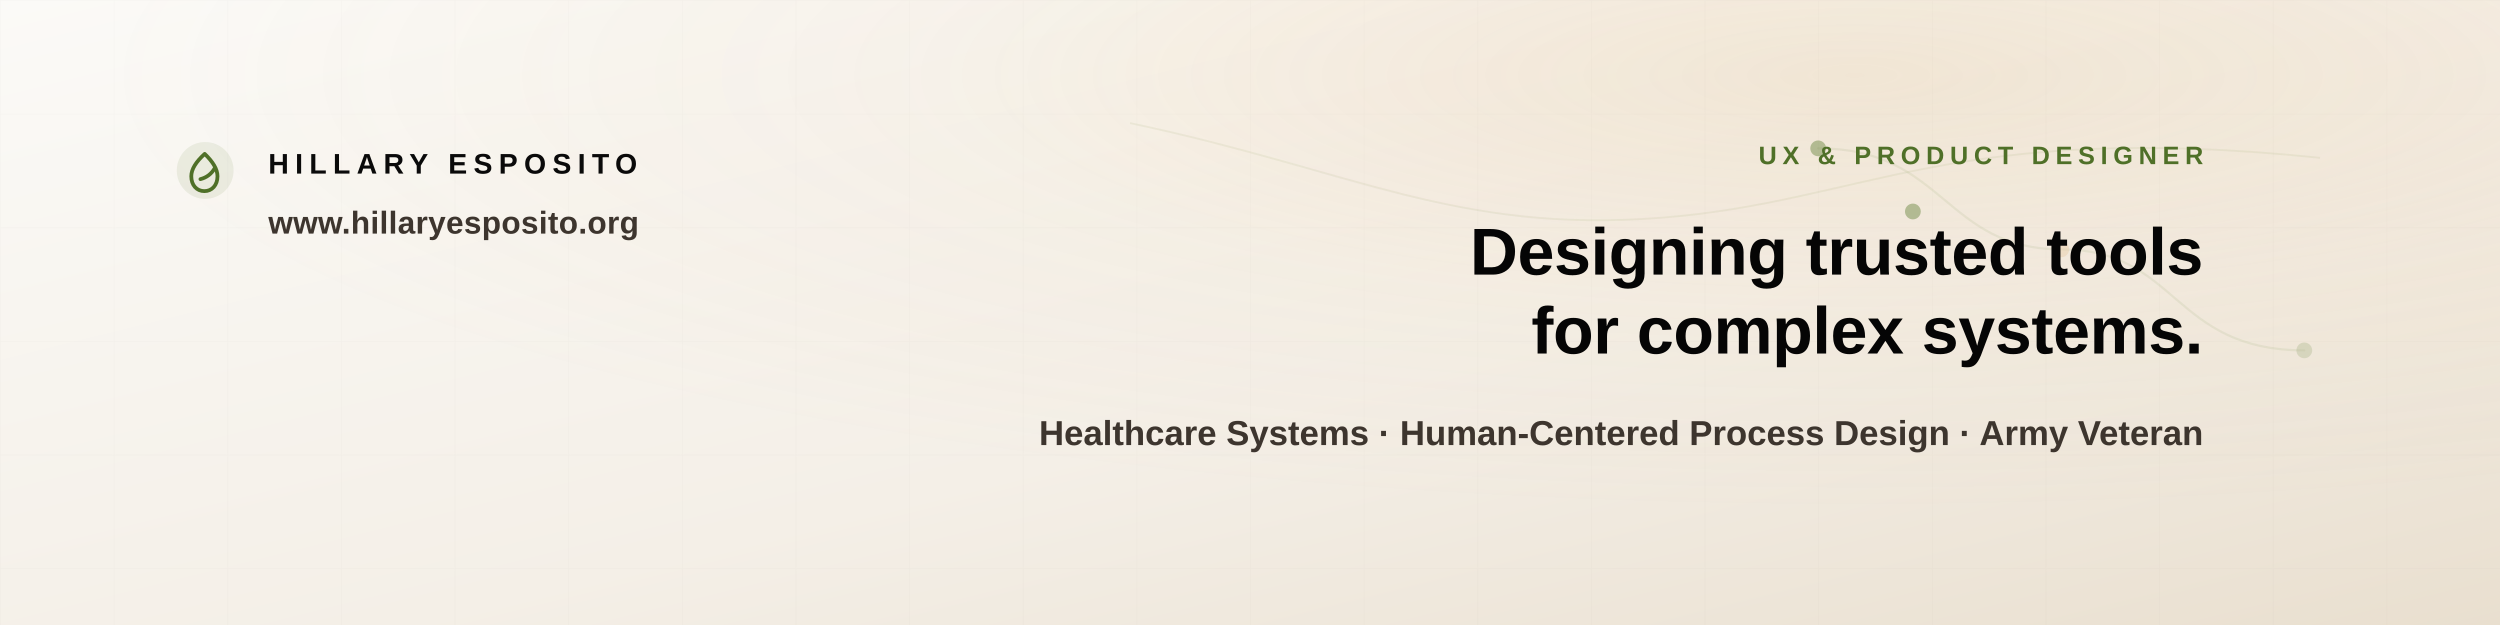
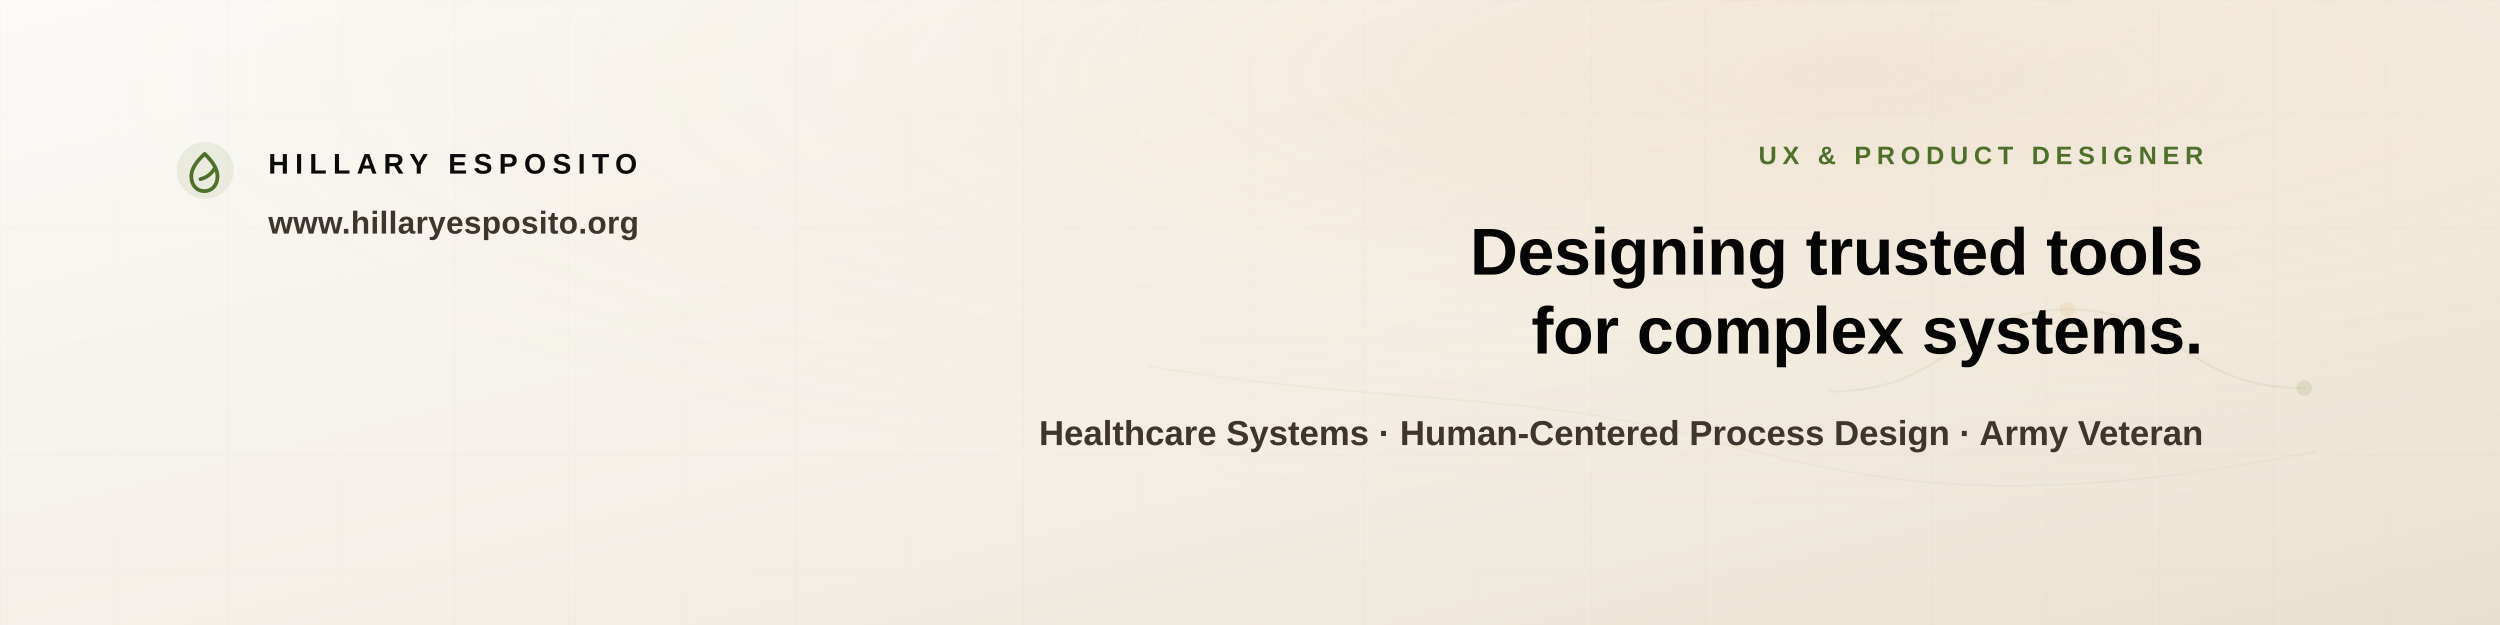
<svg xmlns="http://www.w3.org/2000/svg" width="1584" height="396" viewBox="0 0 1584 396" role="img" aria-labelledby="title desc">
  <defs>
    <linearGradient id="bg" x1="0" y1="0" x2="1" y2="1">
      <stop offset="0" stop-color="#fbfaf7" />
      <stop offset="0.58" stop-color="#f4efe7" />
      <stop offset="1" stop-color="#e9dfcf" />
    </linearGradient>
    <linearGradient id="olive" x1="0" y1="0" x2="1" y2="1">
      <stop offset="0" stop-color="#7c8c3c" />
      <stop offset="1" stop-color="#3d5a1e" />
    </linearGradient>
    <radialGradient id="warmGlow" cx="74%" cy="12%" r="70%">
      <stop offset="0" stop-color="#d9a55e" stop-opacity="0.16" />
      <stop offset="0.52" stop-color="#d9a55e" stop-opacity="0.05" />
      <stop offset="1" stop-color="#d9a55e" stop-opacity="0" />
    </radialGradient>
    <pattern id="grid" width="72" height="72" patternUnits="userSpaceOnUse">
      <path d="M 72 0 L 0 0 0 72" fill="none" stroke="#0a0a0a" stroke-opacity="0.018" stroke-width="1" />
    </pattern>
  </defs>
  <rect width="1584" height="396" fill="url(#bg)" />
  <rect width="1584" height="396" fill="url(#warmGlow)" />
  <rect width="1584" height="396" fill="url(#grid)" />
-   <g opacity="0.72">
-     <path d="M 716 78 C 858 108, 922 148, 1052 138 S 1238 76, 1470 100" fill="none" stroke="#7c8c3c" stroke-width="1.2" stroke-opacity="0.12" />
+   <g opacity="0.52">
+     <path d="M 728 232 C 872 256, 964 248, 1072 276 S 1264 326, 1468 286" fill="none" stroke="#7c8c3c" stroke-width="1.2" stroke-opacity="0.10" />
  </g>
-   <g fill="#5a7a2e" opacity="0.42">
-     <circle cx="1152" cy="94" r="5" />
-     <circle cx="1212" cy="134" r="5" />
-   </g>
-   <g opacity="0.48">
-     <path d="M 1152 94 C 1232 94, 1232 158, 1306 158 S 1376 222, 1460 222" fill="none" stroke="#5a7a2e" stroke-width="1.4" stroke-linecap="round" stroke-opacity="0.18" />
-     <circle cx="1306" cy="158" r="5" fill="#d9a55e" fill-opacity="0.40" />
-     <circle cx="1460" cy="222" r="5" fill="#5a7a2e" fill-opacity="0.34" />
+   <g opacity="0.42">
+     <path d="M 1160 248 C 1236 248, 1240 196, 1310 196 S 1384 246, 1460 246" fill="none" stroke="#5a7a2e" stroke-width="1.4" stroke-linecap="round" stroke-opacity="0.18" />
+     <circle cx="1310" cy="196" r="5" fill="#d9a55e" fill-opacity="0.32" />
+     <circle cx="1460" cy="246" r="5" fill="#5a7a2e" fill-opacity="0.28" />
  </g>
  <g transform="translate(112 90)">
    <g transform="translate(0 0)">
      <circle cx="18" cy="18" r="18" fill="#5a7a2e" opacity="0.10" />
      <path d="M17.7 7.5c5.3 5.1 8.1 9.8 8.1 14.2 0 5.6-3.5 9.4-8.3 9.4-4.9 0-8.3-3.8-8.3-9.4 0-4.5 3-9.2 8.5-14.2z" fill="none" stroke="#4f7028" stroke-width="2.4" stroke-linecap="round" stroke-linejoin="round" />
      <path d="M15 23.5c3.9-1 7-3.3 9.1-7" fill="none" stroke="#4f7028" stroke-width="2.4" stroke-linecap="round" />
    </g>
    <text x="58" y="20" fill="#0a0a0a" font-family="Arial, Helvetica, sans-serif" font-size="18" font-weight="800" letter-spacing="4">HILLARY ESPOSITO</text>
    <text x="58" y="58" fill="#3d352e" font-family="Arial, Helvetica, sans-serif" font-size="20" font-weight="600" letter-spacing="0.2">www.hillaryesposito.org</text>
  </g>
  <g transform="translate(812 104)" text-anchor="end">
    <text x="584" y="0" fill="#4f7028" font-family="Arial, Helvetica, sans-serif" font-size="16" font-weight="800" letter-spacing="3.6">UX &amp; PRODUCT DESIGNER</text>
    <text x="584" y="70" fill="#050505" font-family="Arial, Helvetica, sans-serif" font-size="42" font-weight="800" letter-spacing="-0.2">
      Designing trusted tools
    </text>
    <text x="584" y="120" fill="#050505" font-family="Arial, Helvetica, sans-serif" font-size="42" font-weight="800" letter-spacing="-0.2">
      for complex systems.
    </text>
    <text x="584" y="178" fill="#3d352e" font-family="Arial, Helvetica, sans-serif" font-size="22" font-weight="600">
      Healthcare Systems · Human-Centered Process Design · Army Veteran
    </text>
  </g>
</svg>
